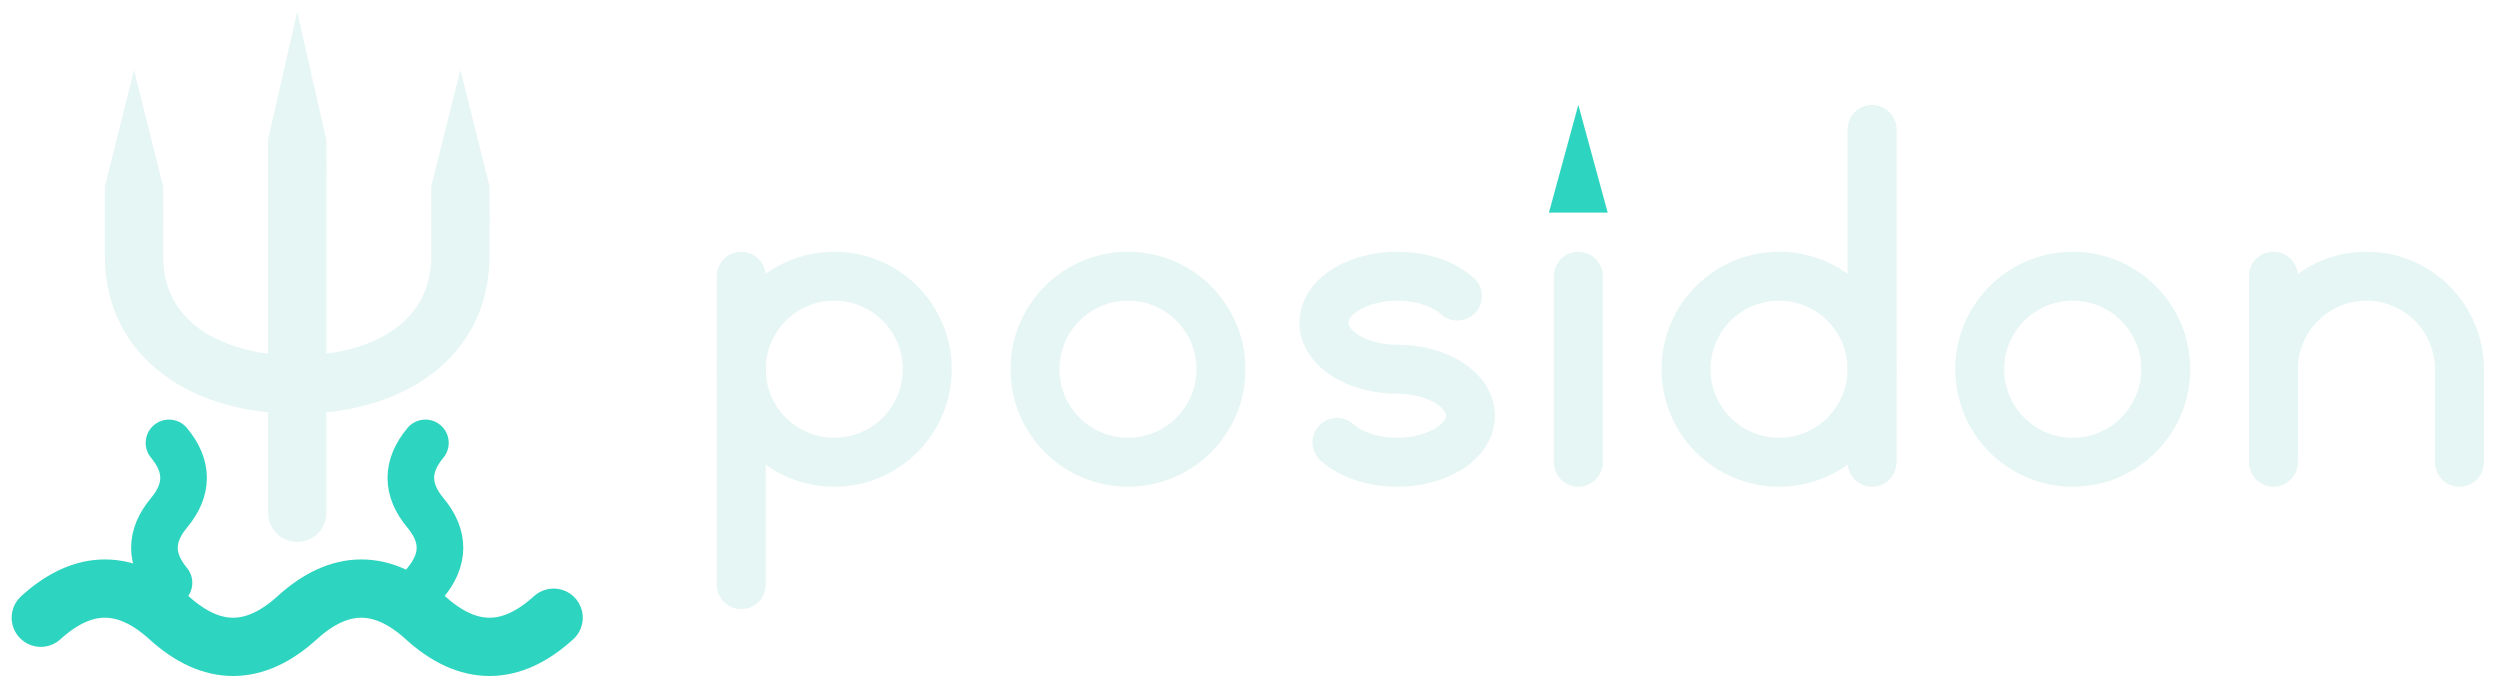
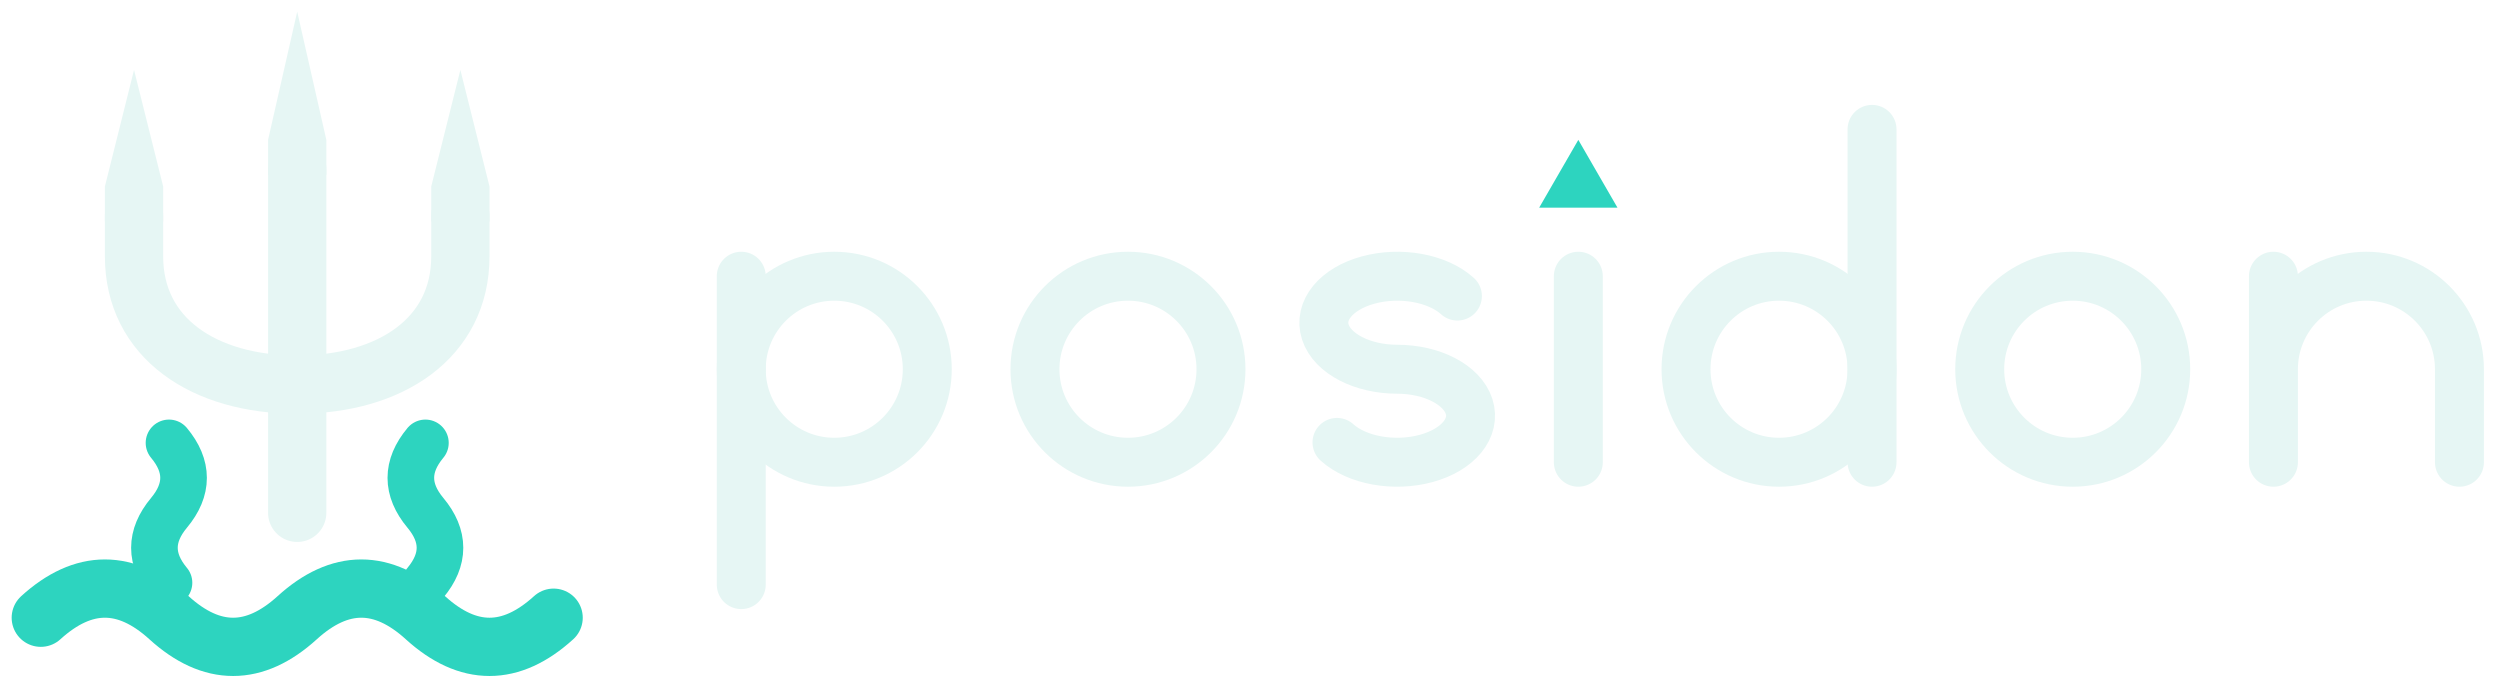
<svg xmlns="http://www.w3.org/2000/svg" viewBox="13 4 429 118" role="img">
  <g fill="none" stroke-linecap="round" stroke-width="10">
    <path stroke="#E6F6F4" d="M36 41v7c0 14 12 22 28 22s28-8 28-22v-7M64 33v59" />
    <path stroke="#2DD4BF" d="M20 110q11-10 22 0t22 0 22 0 22 0" />
    <path stroke="#2DD4BF" stroke-width="8" d="M42 104q-5-6 0-12t0-12M86 104q5-6 0-12t0-12" />
  </g>
  <path fill="#E6F6F4" d="M36 16l5 20v6H31v-6zM64 6l5 22v6H59v-6zM92 16l5 20v6H87v-6z" />
  <g transform="translate(136 22) scale(0.84)">
    <g fill="none" stroke="#E6F6F4" stroke-linecap="round" stroke-linejoin="round" stroke-width="10">
      <path d="M5 35v63" />
      <circle cx="24" cy="54" r="19" />
      <circle cx="84" cy="54" r="19" />
      <path d="M151.3 39.05A15 9.5 0 1 0 139 54a15 9.5 0 1 1-12.3 14.95" />
      <path d="M176 35v38" />
      <circle cx="217" cy="54" r="19" />
      <path d="M236 5v68" />
      <circle cx="277" cy="54" r="19" />
      <path d="M318 35v38m0-19a19 19 0 0 1 38 0v19" />
    </g>
-     <path fill="#2DD4BF" d="M176 0l6 22h-12z" />
+     <path fill="#2DD4BF" d="M176 7.144l8 13.856h-16z" />
  </g>
</svg>
